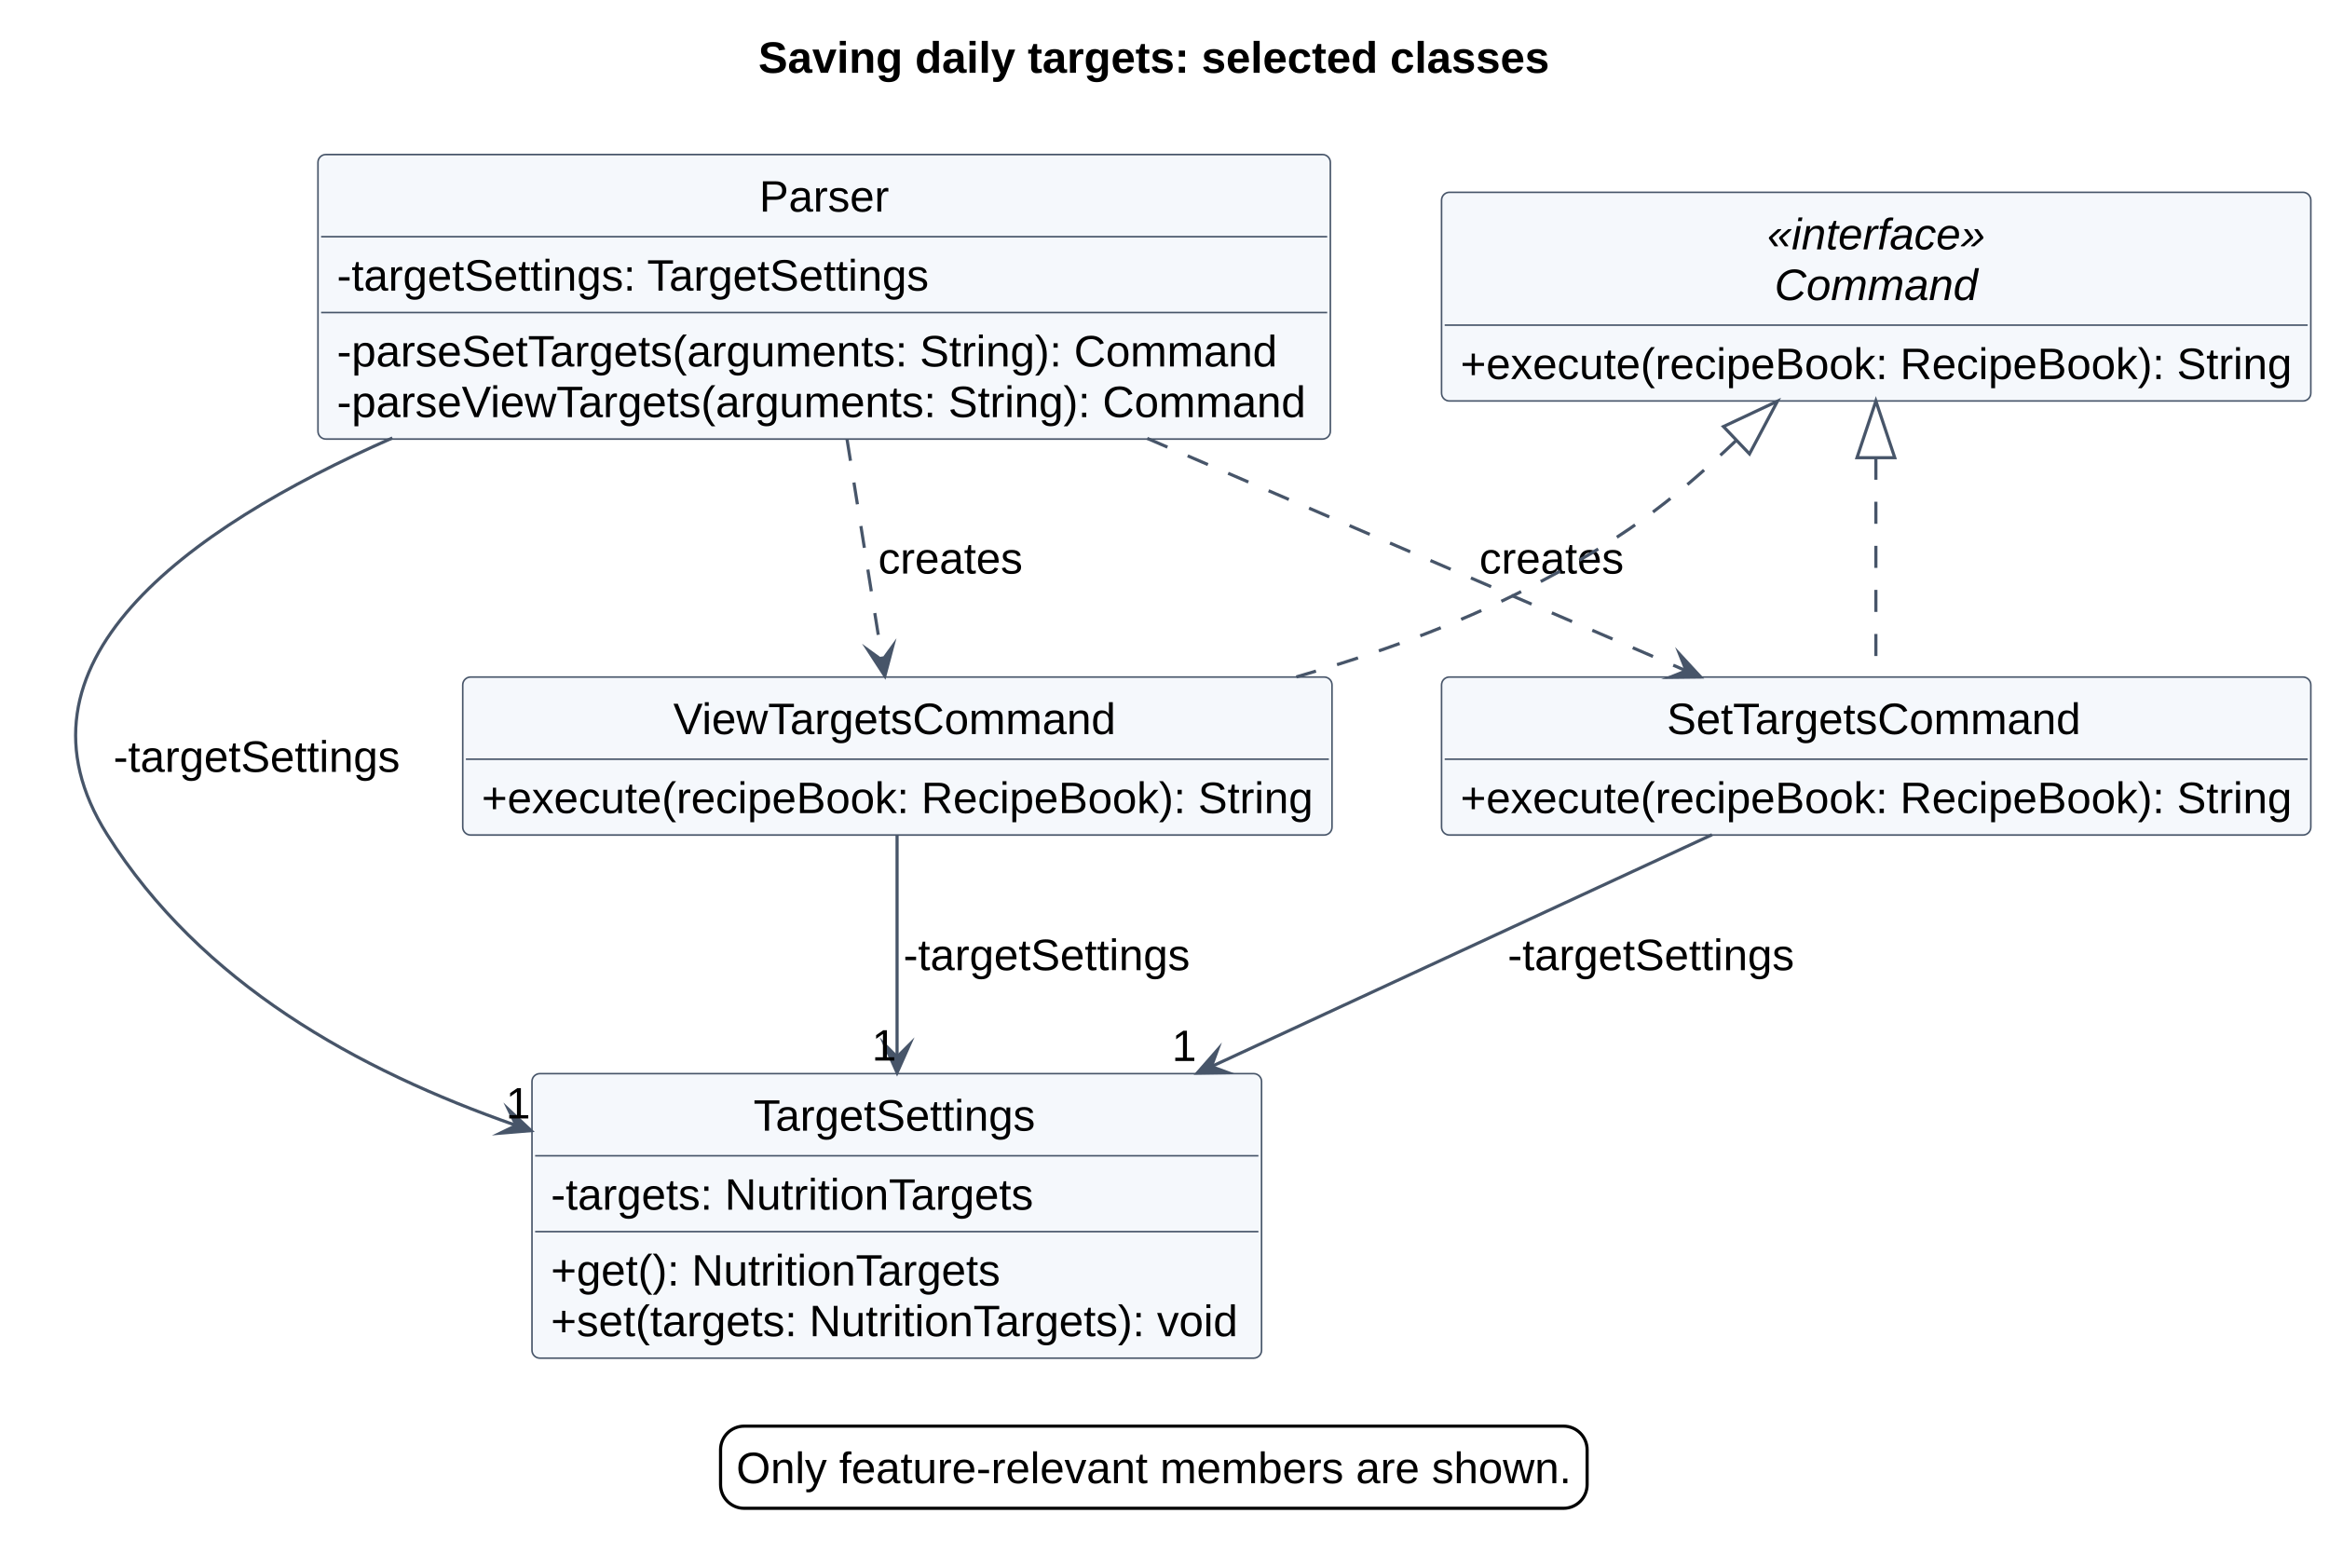
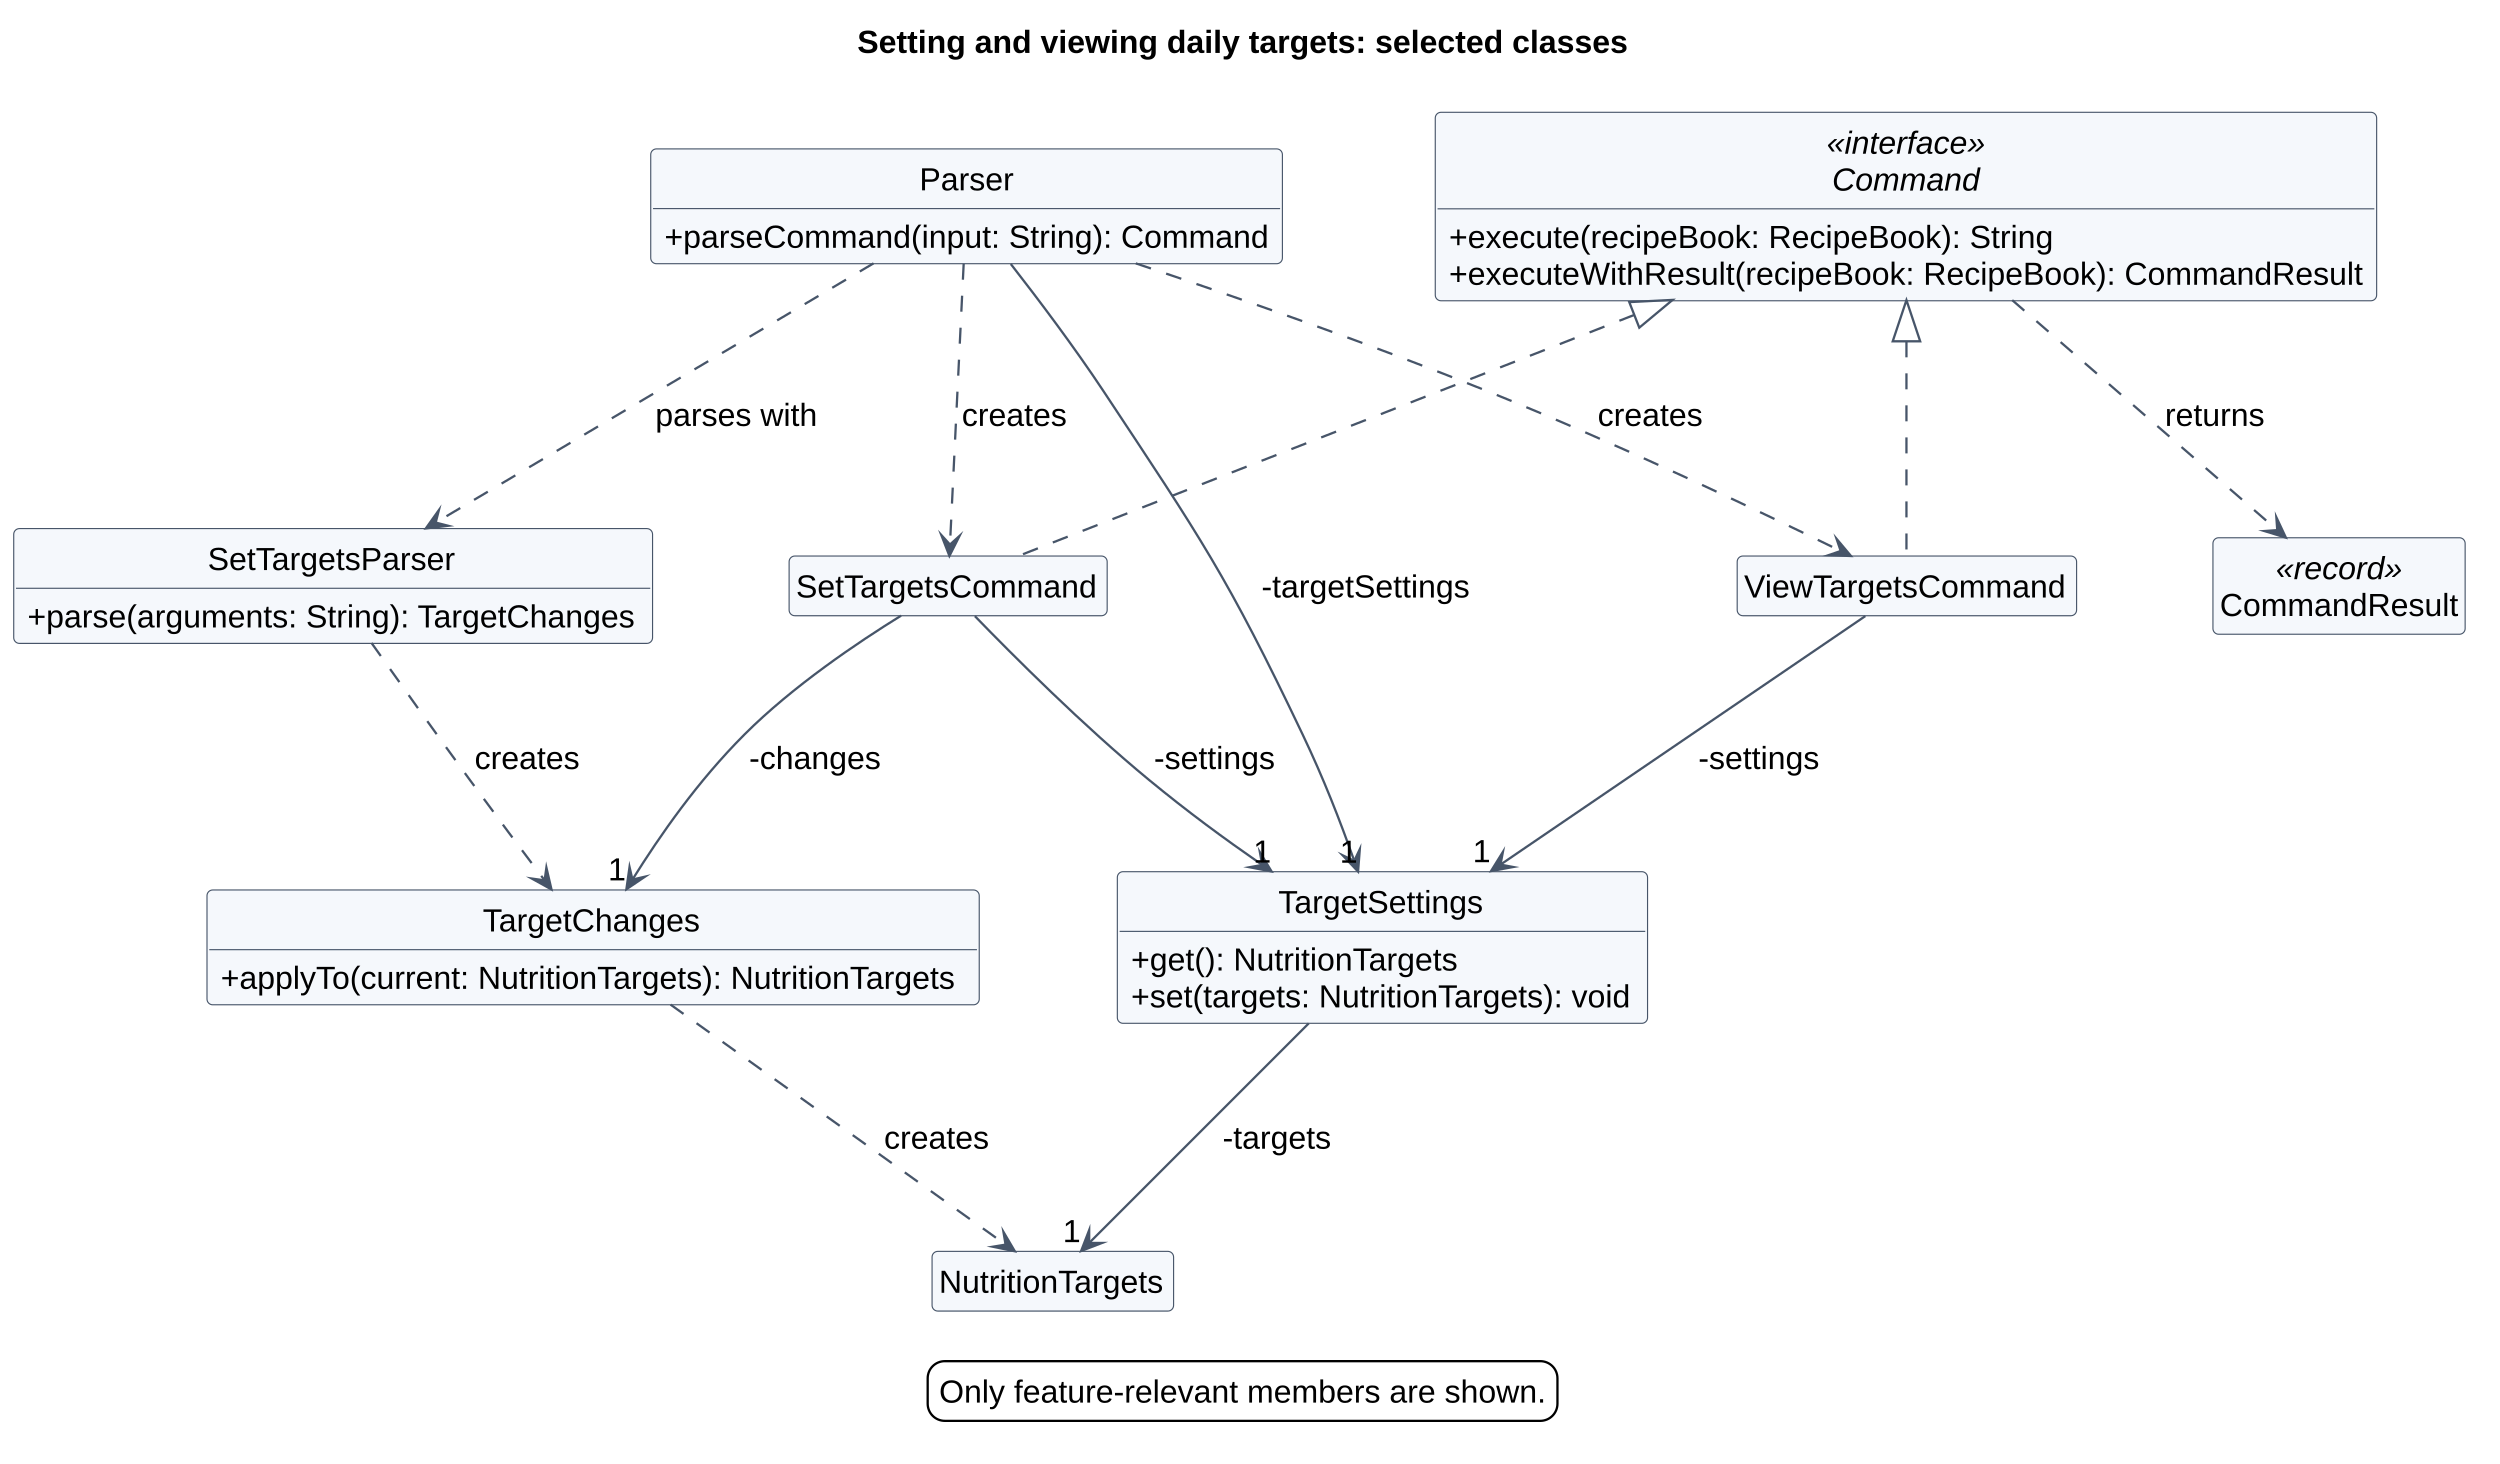
- <svg xmlns="http://www.w3.org/2000/svg" version="1.1" data-diagram-type="CLASS" style="width:740px;height:498px;background:#FFFFFF;" width="740px" height="498px" viewBox="0 0 740 498" zoomAndPan="magnify" preserveAspectRatio="none" contentStyleType="text/css">
+ <svg xmlns="http://www.w3.org/2000/svg" version="1.1" data-diagram-type="CLASS" style="width:1093px;height:640px;background:#FFFFFF;" width="1093px" height="640px" viewBox="0 0 1093 640" zoomAndPan="magnify" preserveAspectRatio="none" contentStyleType="text/css">
  <defs />
  <g font-family="sans-serif" lengthAdjust="spacing">
    <g class="title" data-source-line="5">
-       <text x="240.937" y="23.132" fill="#000" font-size="14" textLength="251.351" font-weight="700" font-family="Arial">Saving daily targets: selected classes</text>
+       <text x="374.799" y="23.132" fill="#000" font-size="14" textLength="336.902" font-weight="700" font-family="Arial">Setting and viewing daily targets: selected classes</text>
    </g>
    <g class="entity" data-qualified-name="Parser" id="ent0001" data-source-line="11">
-       <rect x="101.029" y="49.099" width="321.668" height="90.395" fill="#F5F8FC" style="stroke:#475569;stroke-width:0.5;" rx="2.5" ry="2.5" />
-       <text x="241.246" y="67.23" fill="#000" font-size="14" textLength="41.234" font-family="Arial">Parser</text>
-       <line x1="102.029" y1="75.197" x2="421.697" y2="75.197" style="stroke:#475569;stroke-width:0.5;" />
-       <text x="107.029" y="92.329" fill="#000" font-size="14" textLength="189.875" font-family="Arial">-targetSettings: TargetSettings</text>
-       <line x1="102.029" y1="99.296" x2="421.697" y2="99.296" style="stroke:#475569;stroke-width:0.5;" />
-       <text x="107.029" y="116.428" fill="#000" font-size="14" textLength="300.337" font-family="Arial">-parseSetTargets(arguments: String): Command</text>
-       <text x="107.029" y="132.526" fill="#000" font-size="14" textLength="309.668" font-family="Arial">-parseViewTargets(arguments: String): Command</text>
+       <rect x="284.5" y="65.099" width="276.168" height="50.197" fill="#F5F8FC" style="stroke:#475569;stroke-width:0.5;" rx="2.5" ry="2.5" />
+       <text x="401.967" y="83.23" fill="#000" font-size="14" textLength="41.234" font-family="Arial">Parser</text>
+       <line x1="285.5" y1="91.197" x2="559.668" y2="91.197" style="stroke:#475569;stroke-width:0.5;" />
+       <text x="290.5" y="108.329" fill="#000" font-size="14" textLength="264.168" font-family="Arial">+parseCommand(input: String): Command</text>
    </g>
-     <g class="entity" data-qualified-name="Command" id="ent0002" data-source-line="16">
-       <rect x="458.029" y="61.099" width="276.195" height="66.296" fill="#F5F8FC" style="stroke:#475569;stroke-width:0.5;" rx="2.5" ry="2.5" />
-       <text x="561.493" y="79.23" fill="#000" font-size="14" textLength="69.269" font-style="italic" font-family="Arial">«interface»</text>
-       <text x="563.838" y="95.329" fill="#000" font-size="14" textLength="64.579" font-style="italic" font-family="Arial">Command</text>
-       <line x1="459.029" y1="103.296" x2="733.225" y2="103.296" style="stroke:#475569;stroke-width:0.5;" />
-       <text x="464.029" y="120.428" fill="#000" font-size="14" textLength="264.195" font-family="Arial">+execute(recipeBook: RecipeBook): String</text>
+     <g class="entity" data-qualified-name="SetTargetsParser" id="ent0002" data-source-line="14">
+       <rect x="6" y="231.099" width="279.299" height="50.197" fill="#F5F8FC" style="stroke:#475569;stroke-width:0.5;" rx="2.5" ry="2.5" />
+       <text x="90.794" y="249.23" fill="#000" font-size="14" textLength="109.71" font-family="Arial">SetTargetsParser</text>
+       <line x1="7" y1="257.197" x2="284.299" y2="257.197" style="stroke:#475569;stroke-width:0.5;" />
+       <text x="12" y="274.329" fill="#000" font-size="14" textLength="267.299" font-family="Arial">+parse(arguments: String): TargetChanges</text>
    </g>
-     <g class="entity" data-qualified-name="SetTargetsCommand" id="ent0003" data-source-line="19">
-       <rect x="458.029" y="215.099" width="276.195" height="50.197" fill="#F5F8FC" style="stroke:#475569;stroke-width:0.5;" rx="2.5" ry="2.5" />
-       <text x="529.6" y="233.23" fill="#000" font-size="14" textLength="133.055" font-family="Arial">SetTargetsCommand</text>
-       <line x1="459.029" y1="241.197" x2="733.225" y2="241.197" style="stroke:#475569;stroke-width:0.5;" />
-       <text x="464.029" y="258.329" fill="#000" font-size="14" textLength="264.195" font-family="Arial">+execute(recipeBook: RecipeBook): String</text>
+     <g class="entity" data-qualified-name="Command" id="ent0003" data-source-line="17">
+       <rect x="627.5" y="49.099" width="411.567" height="82.395" fill="#F5F8FC" style="stroke:#475569;stroke-width:0.5;" rx="2.5" ry="2.5" />
+       <text x="798.649" y="67.23" fill="#000" font-size="14" textLength="69.269" font-style="italic" font-family="Arial">«interface»</text>
+       <text x="800.994" y="83.329" fill="#000" font-size="14" textLength="64.579" font-style="italic" font-family="Arial">Command</text>
+       <line x1="628.5" y1="91.296" x2="1038.067" y2="91.296" style="stroke:#475569;stroke-width:0.5;" />
+       <text x="633.5" y="108.428" fill="#000" font-size="14" textLength="264.195" font-family="Arial">+execute(recipeBook: RecipeBook): String</text>
+       <text x="633.5" y="124.526" fill="#000" font-size="14" textLength="399.567" font-family="Arial">+executeWithResult(recipeBook: RecipeBook): CommandResult</text>
    </g>
-     <g class="entity" data-qualified-name="ViewTargetsCommand" id="ent0004" data-source-line="22">
-       <rect x="147.029" y="215.099" width="276.195" height="50.197" fill="#F5F8FC" style="stroke:#475569;stroke-width:0.5;" rx="2.5" ry="2.5" />
-       <text x="213.934" y="233.23" fill="#000" font-size="14" textLength="142.386" font-family="Arial">ViewTargetsCommand</text>
-       <line x1="148.029" y1="241.197" x2="422.225" y2="241.197" style="stroke:#475569;stroke-width:0.5;" />
-       <text x="153.029" y="258.329" fill="#000" font-size="14" textLength="264.195" font-family="Arial">+execute(recipeBook: RecipeBook): String</text>
+     <g class="entity" data-qualified-name="CommandResult" id="ent0004" data-source-line="21">
+       <rect x="967.5" y="235.099" width="110.262" height="42.197" fill="#F5F8FC" style="stroke:#475569;stroke-width:0.5;" rx="2.5" ry="2.5" />
+       <text x="995.003" y="253.23" fill="#000" font-size="14" textLength="55.255" font-style="italic" font-family="Arial">«record»</text>
+       <text x="970.5" y="269.329" fill="#000" font-size="14" textLength="104.262" font-family="Arial">CommandResult</text>
    </g>
-     <g class="entity" data-qualified-name="TargetSettings" id="ent0005" data-source-line="25">
-       <rect x="169.029" y="341.099" width="231.81" height="90.395" fill="#F5F8FC" style="stroke:#475569;stroke-width:0.5;" rx="2.5" ry="2.5" />
-       <text x="239.41" y="359.23" fill="#000" font-size="14" textLength="91.048" font-family="Arial">TargetSettings</text>
-       <line x1="170.029" y1="367.197" x2="399.839" y2="367.197" style="stroke:#475569;stroke-width:0.5;" />
-       <text x="175.029" y="384.329" fill="#000" font-size="14" textLength="154.834" font-family="Arial">-targets: NutritionTargets</text>
-       <line x1="170.029" y1="391.296" x2="399.839" y2="391.296" style="stroke:#475569;stroke-width:0.5;" />
-       <text x="175.029" y="408.428" fill="#000" font-size="14" textLength="144.334" font-family="Arial">+get(): NutritionTargets</text>
-       <text x="175.029" y="424.526" fill="#000" font-size="14" textLength="219.81" font-family="Arial">+set(targets: NutritionTargets): void</text>
+     <g class="entity" data-qualified-name="SetTargetsCommand" id="ent0005" data-source-line="22">
+       <rect x="345" y="243.099" width="139.055" height="26.099" fill="#F5F8FC" style="stroke:#475569;stroke-width:0.5;" rx="2.5" ry="2.5" />
+       <text x="348" y="261.23" fill="#000" font-size="14" textLength="133.055" font-family="Arial">SetTargetsCommand</text>
    </g>
-     <g class="link" data-entity-1="ent0001" data-entity-2="ent0005" id="lnk6" data-link-type="dependency">
-       <polygon points="168.738,359.212,161.56,352.469,164.018,357.564,158.923,360.022,168.738,359.212" fill="#475569" style="stroke:#475569;stroke-width:1;stroke-linejoin:miter;stroke-miterlimit:10;" />
-       <path d="M124.673,139.15 C58.451,168.304 0,211.111 34.029,265.099 C63.906,312.497 113.522,339.931 164.018,357.564" style="stroke:#475569;stroke-width:1;" fill="none" />
-       <text x="36.029" y="245.23" fill="#000" font-size="14" textLength="91.048" font-family="Arial">-targetSettings</text>
-       <text x="160.738" y="355.344" fill="#000" font-size="14" font-family="Arial">1</text>
+     <g class="entity" data-qualified-name="ViewTargetsCommand" id="ent0006" data-source-line="23">
+       <rect x="759.5" y="243.099" width="148.386" height="26.099" fill="#F5F8FC" style="stroke:#475569;stroke-width:0.5;" rx="2.5" ry="2.5" />
+       <text x="762.5" y="261.23" fill="#000" font-size="14" textLength="142.386" font-family="Arial">ViewTargetsCommand</text>
    </g>
-     <g class="link" data-entity-1="ent0001" data-entity-2="ent0003" id="lnk7" data-link-type="dependency">
-       <polygon points="540.362,215.098,533.681,207.862,535.77,213.119,530.514,215.208,540.362,215.098" fill="#475569" style="stroke:#475569;stroke-width:1;stroke-linejoin:miter;stroke-miterlimit:10;" />
-       <path d="M364.51,139.282 C422.422,164.25 487.973,192.512 535.77,213.119" style="stroke:#475569;stroke-width:1;stroke-dasharray:7,7;" fill="none" />
-       <text x="470.029" y="182.23" fill="#000" font-size="14" textLength="45.91" font-family="Arial">creates</text>
+     <g class="entity" data-qualified-name="TargetChanges" id="ent0007" data-source-line="24">
+       <rect x="90.5" y="389.099" width="337.623" height="50.197" fill="#F5F8FC" style="stroke:#475569;stroke-width:0.5;" rx="2.5" ry="2.5" />
+       <text x="211.06" y="407.23" fill="#000" font-size="14" textLength="96.503" font-family="Arial">TargetChanges</text>
+       <line x1="91.5" y1="415.197" x2="427.123" y2="415.197" style="stroke:#475569;stroke-width:0.5;" />
+       <text x="96.5" y="432.329" fill="#000" font-size="14" textLength="325.623" font-family="Arial">+applyTo(current: NutritionTargets): NutritionTargets</text>
    </g>
-     <g class="link" data-entity-1="ent0001" data-entity-2="ent0004" id="lnk8" data-link-type="dependency">
-       <polygon points="281.141,214.755,283.672,205.237,280.353,209.818,275.772,206.499,281.141,214.755" fill="#475569" style="stroke:#475569;stroke-width:1;stroke-linejoin:miter;stroke-miterlimit:10;" />
-       <path d="M269.118,139.478 C273.078,164.27 277.071,189.273 280.353,209.818" style="stroke:#475569;stroke-width:1;stroke-dasharray:7,7;" fill="none" />
-       <text x="279.029" y="182.23" fill="#000" font-size="14" textLength="45.91" font-family="Arial">creates</text>
+     <g class="entity" data-qualified-name="TargetSettings" id="ent0008" data-source-line="27">
+       <rect x="488.5" y="381.099" width="231.81" height="66.296" fill="#F5F8FC" style="stroke:#475569;stroke-width:0.5;" rx="2.5" ry="2.5" />
+       <text x="558.881" y="399.23" fill="#000" font-size="14" textLength="91.048" font-family="Arial">TargetSettings</text>
+       <line x1="489.5" y1="407.197" x2="719.31" y2="407.197" style="stroke:#475569;stroke-width:0.5;" />
+       <text x="494.5" y="424.329" fill="#000" font-size="14" textLength="144.334" font-family="Arial">+get(): NutritionTargets</text>
+       <text x="494.5" y="440.428" fill="#000" font-size="14" textLength="219.81" font-family="Arial">+set(targets: NutritionTargets): void</text>
    </g>
-     <g class="link" data-entity-1="ent0002" data-entity-2="ent0003" id="lnk10" data-link-type="extension">
-       <polygon points="596.029,127.415,590.029,145.415,602.029,145.415,596.029,127.415" fill="none" style="stroke:#475569;stroke-width:1;stroke-linejoin:miter;stroke-miterlimit:10;" />
-       <path d="M596.029,145.415 C596.029,171.95 596.029,190.943 596.029,214.956" style="stroke:#475569;stroke-width:1;stroke-dasharray:7,7;" fill="none" />
+     <g class="entity" data-qualified-name="NutritionTargets" id="ent0009" data-source-line="31">
+       <rect x="407.5" y="547.099" width="105.593" height="26.099" fill="#F5F8FC" style="stroke:#475569;stroke-width:0.5;" rx="2.5" ry="2.5" />
+       <text x="410.5" y="565.23" fill="#000" font-size="14" textLength="99.593" font-family="Arial">NutritionTargets</text>
    </g>
-     <g class="link" data-entity-1="ent0002" data-entity-2="ent0004" id="lnk12" data-link-type="extension">
-       <polygon points="564.769,127.452,547.595,135.517,555.869,144.209,564.769,127.452" fill="none" style="stroke:#475569;stroke-width:1;stroke-linejoin:miter;stroke-miterlimit:10;" />
-       <path d="M551.732,139.863 C530.859,159.734 514.883,171.813 485.029,187.099 C462.356,198.708 436.876,207.877 411.889,215.068" style="stroke:#475569;stroke-width:1;stroke-dasharray:7,7;" fill="none" />
+     <g class="link" data-entity-1="ent0001" data-entity-2="ent0002" id="lnk10" data-link-type="dependency">
+       <polygon points="186.183,231.012,195.966,229.869,190.486,228.464,191.89,222.985,186.183,231.012" fill="#475569" style="stroke:#475569;stroke-width:1;stroke-linejoin:miter;stroke-miterlimit:10;" />
+       <path d="M381.925,115.121 C329.48,146.172 242.984,197.383 190.486,228.464" style="stroke:#475569;stroke-width:1;stroke-dasharray:7,7;" fill="none" />
+       <text x="286.5" y="186.23" fill="#000" font-size="14" textLength="42.021" font-family="Arial">parses</text>
+       <text x="328.521" y="186.23" fill="#000" font-size="14" font-family="Arial"> </text>
+       <text x="332.41" y="186.23" fill="#000" font-size="14" textLength="24.896" font-family="Arial">with</text>
    </g>
-     <g class="link" data-entity-1="ent0003" data-entity-2="ent0005" id="lnk13" data-link-type="dependency">
-       <polygon points="380.36,340.959,390.207,340.807,384.897,338.858,386.846,333.547,380.36,340.959" fill="#475569" style="stroke:#475569;stroke-width:1;stroke-linejoin:miter;stroke-miterlimit:10;" />
-       <path d="M543.975,265.201 C499.449,285.818 438.75,313.923 384.897,338.858" style="stroke:#475569;stroke-width:1;" fill="none" />
-       <text x="479.029" y="308.23" fill="#000" font-size="14" textLength="91.048" font-family="Arial">-targetSettings</text>
-       <text x="372.36" y="337.09" fill="#000" font-size="14" font-family="Arial">1</text>
+     <g class="link" data-entity-1="ent0001" data-entity-2="ent0005" id="lnk11" data-link-type="dependency">
+       <polygon points="415.087,243.073,419.52,234.278,415.33,238.079,411.53,233.888,415.087,243.073" fill="#475569" style="stroke:#475569;stroke-width:1;stroke-linejoin:miter;stroke-miterlimit:10;" />
+       <path d="M421.32,115.297 C419.581,150.938 416.64,211.224 415.33,238.079" style="stroke:#475569;stroke-width:1;stroke-dasharray:7,7;" fill="none" />
+       <text x="420.5" y="186.23" fill="#000" font-size="14" textLength="45.91" font-family="Arial">creates</text>
    </g>
-     <g class="link" data-entity-1="ent0004" data-entity-2="ent0005" id="lnk14" data-link-type="dependency">
-       <polygon points="285.029,340.813,289.029,331.813,285.029,335.813,281.029,331.813,285.029,340.813" fill="#475569" style="stroke:#475569;stroke-width:1;stroke-linejoin:miter;stroke-miterlimit:10;" />
-       <path d="M285.029,265.201 C285.029,285.778 285.029,310.906 285.029,335.813" style="stroke:#475569;stroke-width:1;" fill="none" />
-       <text x="287.029" y="308.23" fill="#000" font-size="14" textLength="91.048" font-family="Arial">-targetSettings</text>
-       <text x="277.029" y="336.945" fill="#000" font-size="14" font-family="Arial">1</text>
+     <g class="link" data-entity-1="ent0001" data-entity-2="ent0006" id="lnk12" data-link-type="dependency">
+       <polygon points="809.248,243.09,802.922,235.541,804.757,240.892,799.405,242.727,809.248,243.09" fill="#475569" style="stroke:#475569;stroke-width:1;stroke-linejoin:miter;stroke-miterlimit:10;" />
+       <path d="M496.564,115.144 C541.484,130.207 599.741,150.595 650.5,171.099 C708.358,194.469 770.011,223.89 804.757,240.892" style="stroke:#475569;stroke-width:1;stroke-dasharray:7,7;" fill="none" />
+       <text x="698.5" y="186.23" fill="#000" font-size="14" textLength="45.91" font-family="Arial">creates</text>
    </g>
-     <g class="legend" data-source-line="37">
-       <rect x="228.944" y="453.099" width="275.337" height="26.099" fill="none" style="stroke:#000;stroke-width:1;" rx="7.5" ry="7.5" />
-       <text x="233.944" y="471.23" fill="#000" font-size="14" textLength="265.337" font-family="Arial">Only feature-relevant members are shown.</text>
+     <g class="link" data-entity-1="ent0001" data-entity-2="ent0008" id="lnk13" data-link-type="dependency">
+       <polygon points="593.754,381.059,594.51,371.239,592.08,376.348,586.972,373.918,593.754,381.059" fill="#475569" style="stroke:#475569;stroke-width:1;stroke-linejoin:miter;stroke-miterlimit:10;" />
+       <path d="M441.919,115.42 C454.061,131.001 469.758,151.842 482.5,171.099 C525.028,235.371 536.356,251.521 569.5,321.099 C578.76,340.538 585.71,358.417 592.08,376.348" style="stroke:#475569;stroke-width:1;" fill="none" />
+       <text x="551.5" y="261.23" fill="#000" font-size="14" textLength="91.048" font-family="Arial">-targetSettings</text>
+       <text x="585.754" y="377.191" fill="#000" font-size="14" font-family="Arial">1</text>
+     </g>
+     <g class="link" data-entity-1="ent0002" data-entity-2="ent0007" id="lnk14" data-link-type="dependency">
+       <polygon points="241.112,388.874,238.881,379.282,238.099,384.884,232.497,384.102,241.112,388.874" fill="#475569" style="stroke:#475569;stroke-width:1;stroke-linejoin:miter;stroke-miterlimit:10;" />
+       <path d="M162.422,281.102 C174.362,297.96 190.786,320.997 205.5,341.099 C217.221,357.111 227.589,370.966 238.099,384.884" style="stroke:#475569;stroke-width:1;stroke-dasharray:7,7;" fill="none" />
+       <text x="207.5" y="336.23" fill="#000" font-size="14" textLength="45.91" font-family="Arial">creates</text>
+     </g>
+     <g class="link" data-entity-1="ent0003" data-entity-2="ent0005" id="lnk16" data-link-type="extension">
+       <polygon points="731.269,131.113,712.32,132.086,716.694,143.261,731.269,131.113" fill="none" style="stroke:#475569;stroke-width:1;stroke-linejoin:miter;stroke-miterlimit:10;" />
+       <path d="M714.507,137.673 C620.754,174.369 504.514,219.867 445.159,243.098" style="stroke:#475569;stroke-width:1;stroke-dasharray:7,7;" fill="none" />
+     </g>
+     <g class="link" data-entity-1="ent0003" data-entity-2="ent0006" id="lnk18" data-link-type="extension">
+       <polygon points="833.5,131.218,827.5,149.218,839.5,149.218,833.5,131.218" fill="none" style="stroke:#475569;stroke-width:1;stroke-linejoin:miter;stroke-miterlimit:10;" />
+       <path d="M833.5,149.218 C833.5,185.821 833.5,219.644 833.5,242.934" style="stroke:#475569;stroke-width:1;stroke-dasharray:7,7;" fill="none" />
+     </g>
+     <g class="link" data-entity-1="ent0003" data-entity-2="ent0004" id="lnk19" data-link-type="dependency">
+       <polygon points="999.391,235.046,995.215,226.126,995.614,231.769,989.971,232.169,999.391,235.046" fill="#475569" style="stroke:#475569;stroke-width:1;stroke-linejoin:miter;stroke-miterlimit:10;" />
+       <path d="M879.735,131.218 C917.656,164.123 965.975,206.051 995.614,231.769" style="stroke:#475569;stroke-width:1;stroke-dasharray:7,7;" fill="none" />
+       <text x="946.5" y="186.23" fill="#000" font-size="14" textLength="43.572" font-family="Arial">returns</text>
+     </g>
+     <g class="link" data-entity-1="ent0005" data-entity-2="ent0007" id="lnk20" data-link-type="dependency">
+       <polygon points="273.851,388.782,282.015,383.274,276.503,384.544,275.233,379.031,273.851,388.782" fill="#475569" style="stroke:#475569;stroke-width:1;stroke-linejoin:miter;stroke-miterlimit:10;" />
+       <path d="M393.973,269.151 C374.941,280.923 346.482,300.093 325.5,321.099 C304.94,341.682 288.745,364.976 276.503,384.544" style="stroke:#475569;stroke-width:1;" fill="none" />
+       <text x="327.5" y="336.23" fill="#000" font-size="14" textLength="57.593" font-family="Arial">-changes</text>
+       <text x="265.851" y="384.914" fill="#000" font-size="14" font-family="Arial">1</text>
+     </g>
+     <g class="link" data-entity-1="ent0005" data-entity-2="ent0008" id="lnk21" data-link-type="dependency">
+       <polygon points="555.938,380.994,550.823,372.578,551.83,378.145,546.263,379.152,555.938,380.994" fill="#475569" style="stroke:#475569;stroke-width:1;stroke-linejoin:miter;stroke-miterlimit:10;" />
+       <path d="M426.221,269.374 C442.614,286.285 473.63,317.349 502.5,341.099 C519.323,354.938 534.549,366.158 551.83,378.145" style="stroke:#475569;stroke-width:1;" fill="none" />
+       <text x="504.5" y="336.23" fill="#000" font-size="14" textLength="52.91" font-family="Arial">-settings</text>
+       <text x="547.938" y="377.126" fill="#000" font-size="14" font-family="Arial">1</text>
+     </g>
+     <g class="link" data-entity-1="ent0006" data-entity-2="ent0008" id="lnk22" data-link-type="dependency">
+       <polygon points="651.888,380.817,661.578,379.056,656.02,378.002,657.074,372.444,651.888,380.817" fill="#475569" style="stroke:#475569;stroke-width:1;stroke-linejoin:miter;stroke-miterlimit:10;" />
+       <path d="M815.531,269.34 C780.631,293.115 706.789,343.417 656.02,378.002" style="stroke:#475569;stroke-width:1;" fill="none" />
+       <text x="742.5" y="336.23" fill="#000" font-size="14" textLength="52.91" font-family="Arial">-settings</text>
+       <text x="643.888" y="376.949" fill="#000" font-size="14" font-family="Arial">1</text>
+     </g>
+     <g class="link" data-entity-1="ent0008" data-entity-2="ent0009" id="lnk23" data-link-type="dependency">
+       <polygon points="472.659,546.94,481.851,543.404,476.195,543.404,476.195,537.747,472.659,546.94" fill="#475569" style="stroke:#475569;stroke-width:1;stroke-linejoin:miter;stroke-miterlimit:10;" />
+       <path d="M572.184,447.415 C540.673,478.925 497.952,521.647 476.195,543.404" style="stroke:#475569;stroke-width:1;" fill="none" />
+       <text x="534.5" y="502.23" fill="#000" font-size="14" textLength="47.462" font-family="Arial">-targets</text>
+       <text x="464.659" y="543.071" fill="#000" font-size="14" font-family="Arial">1</text>
+     </g>
+     <g class="link" data-entity-1="ent0007" data-entity-2="ent0009" id="lnk24" data-link-type="dependency">
+       <polygon points="443.692,547.057,438.705,538.564,439.627,544.145,434.046,545.067,443.692,547.057" fill="#475569" style="stroke:#475569;stroke-width:1;stroke-linejoin:miter;stroke-miterlimit:10;" />
+       <path d="M293.143,439.201 C336.617,470.346 406.572,520.464 439.627,544.145" style="stroke:#475569;stroke-width:1;stroke-dasharray:7,7;" fill="none" />
+       <text x="386.5" y="502.23" fill="#000" font-size="14" textLength="45.91" font-family="Arial">creates</text>
+     </g>
+     <g class="legend" data-source-line="47">
+       <rect x="405.582" y="595.099" width="275.337" height="26.099" fill="none" style="stroke:#000;stroke-width:1;" rx="7.5" ry="7.5" />
+       <text x="410.582" y="613.23" fill="#000" font-size="14" textLength="265.337" font-family="Arial">Only feature-relevant members are shown.</text>
    </g>
  </g>
</svg>
